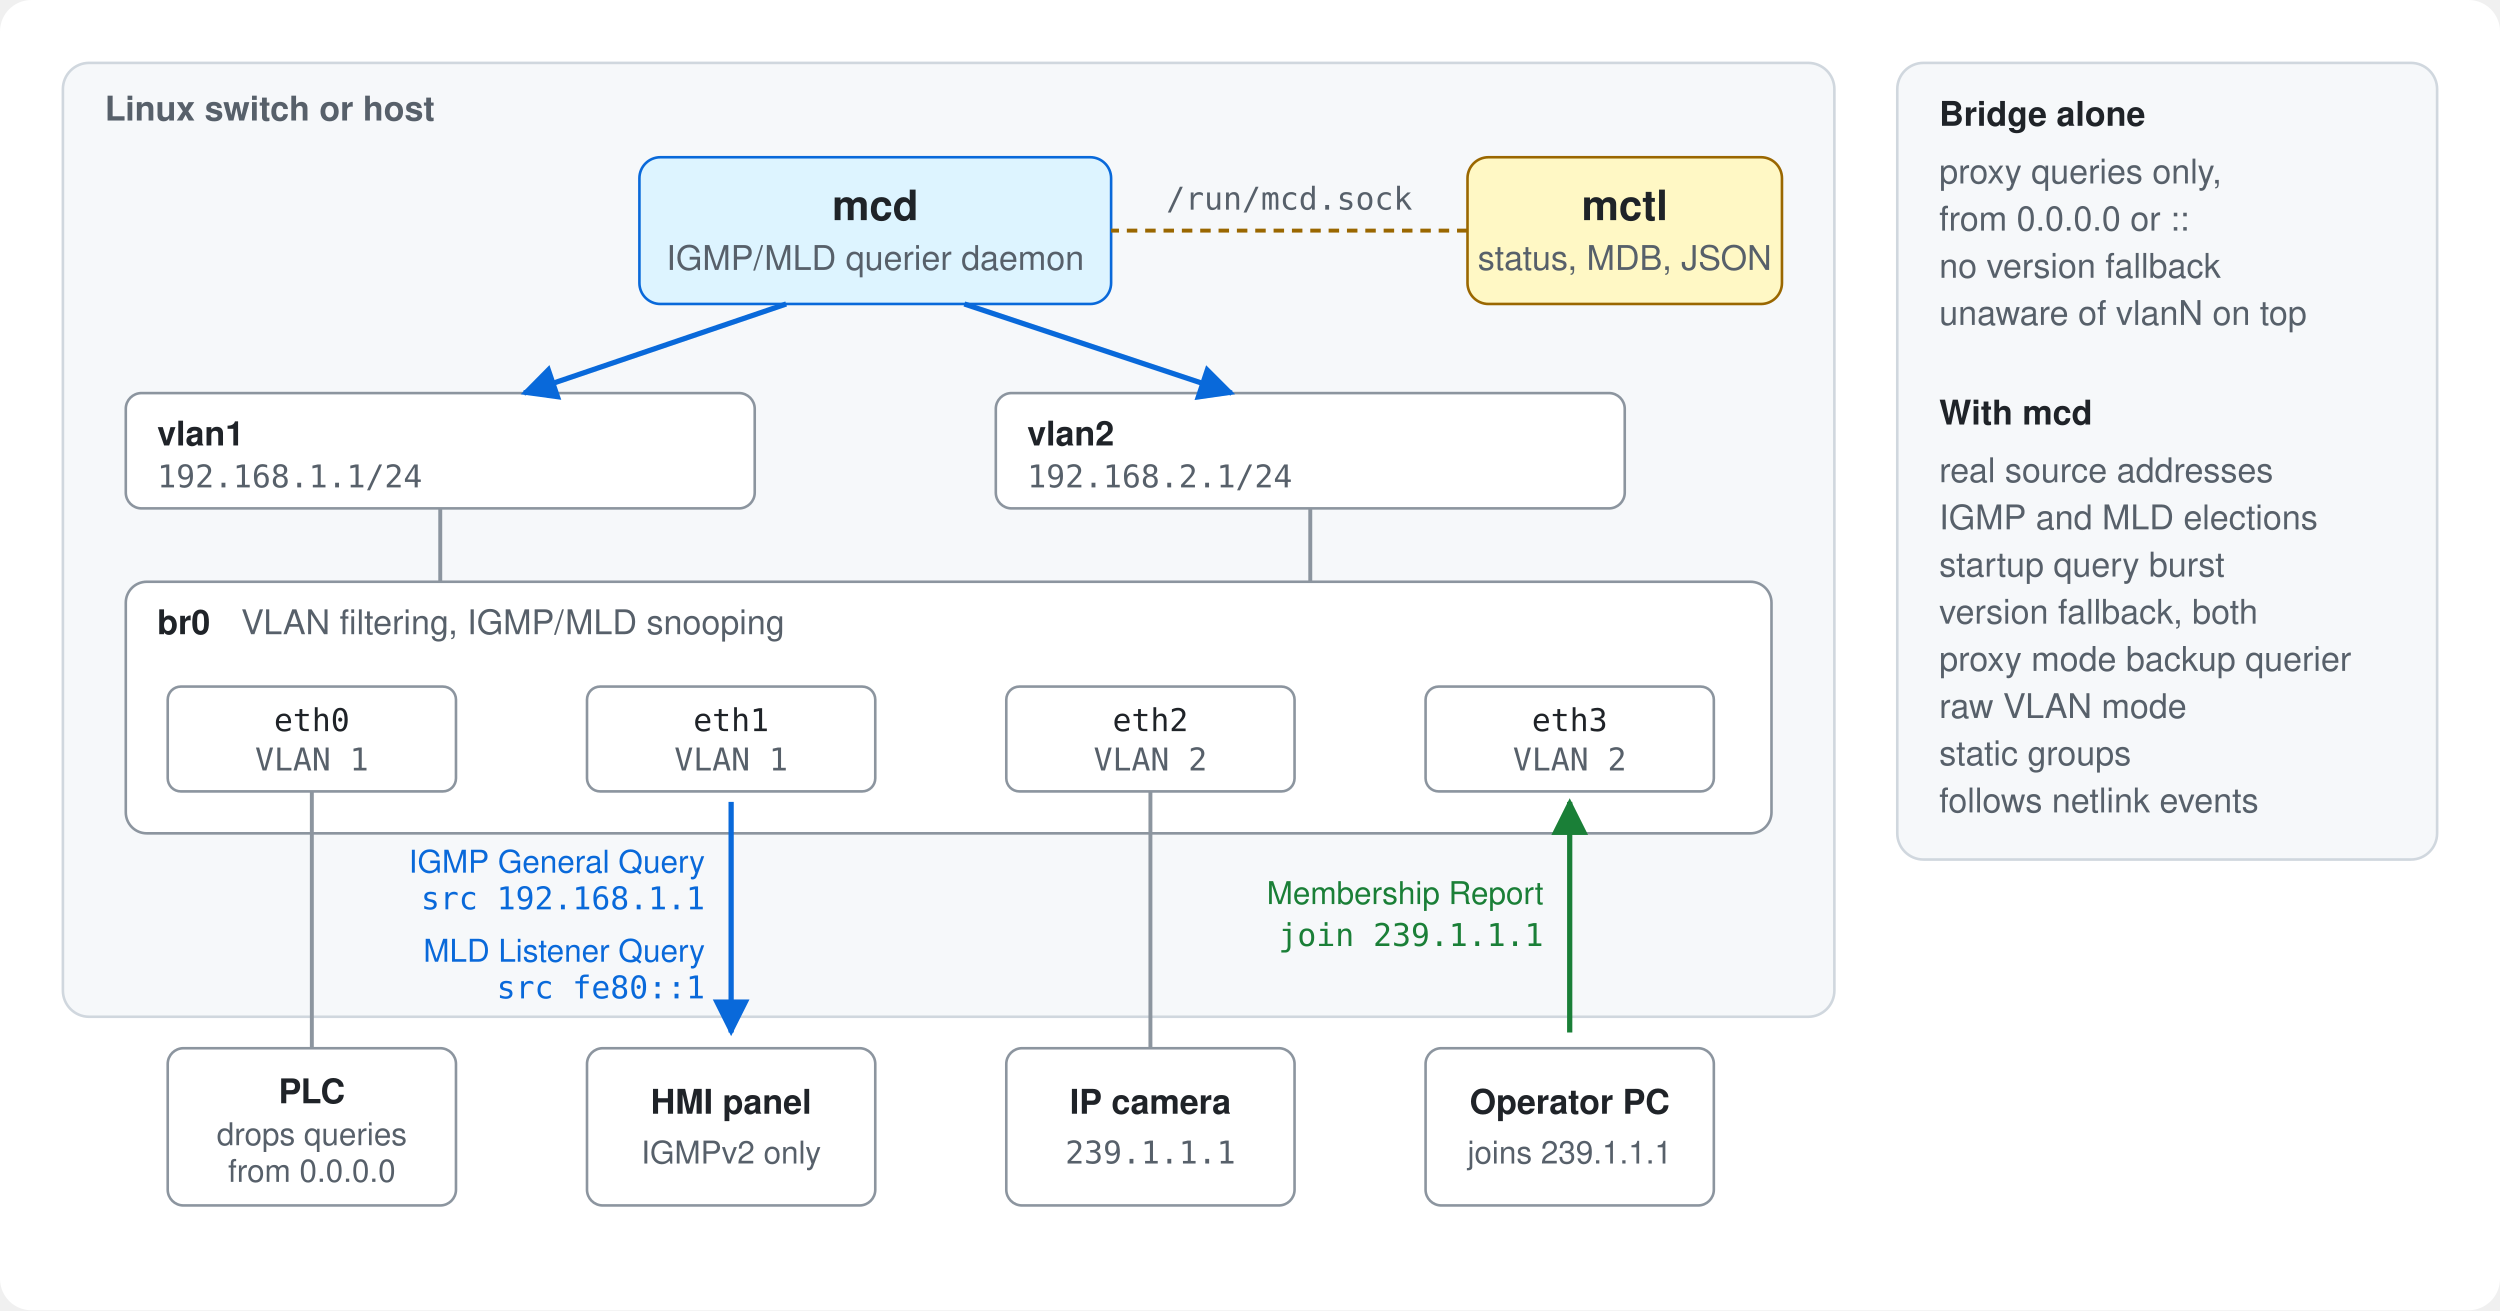
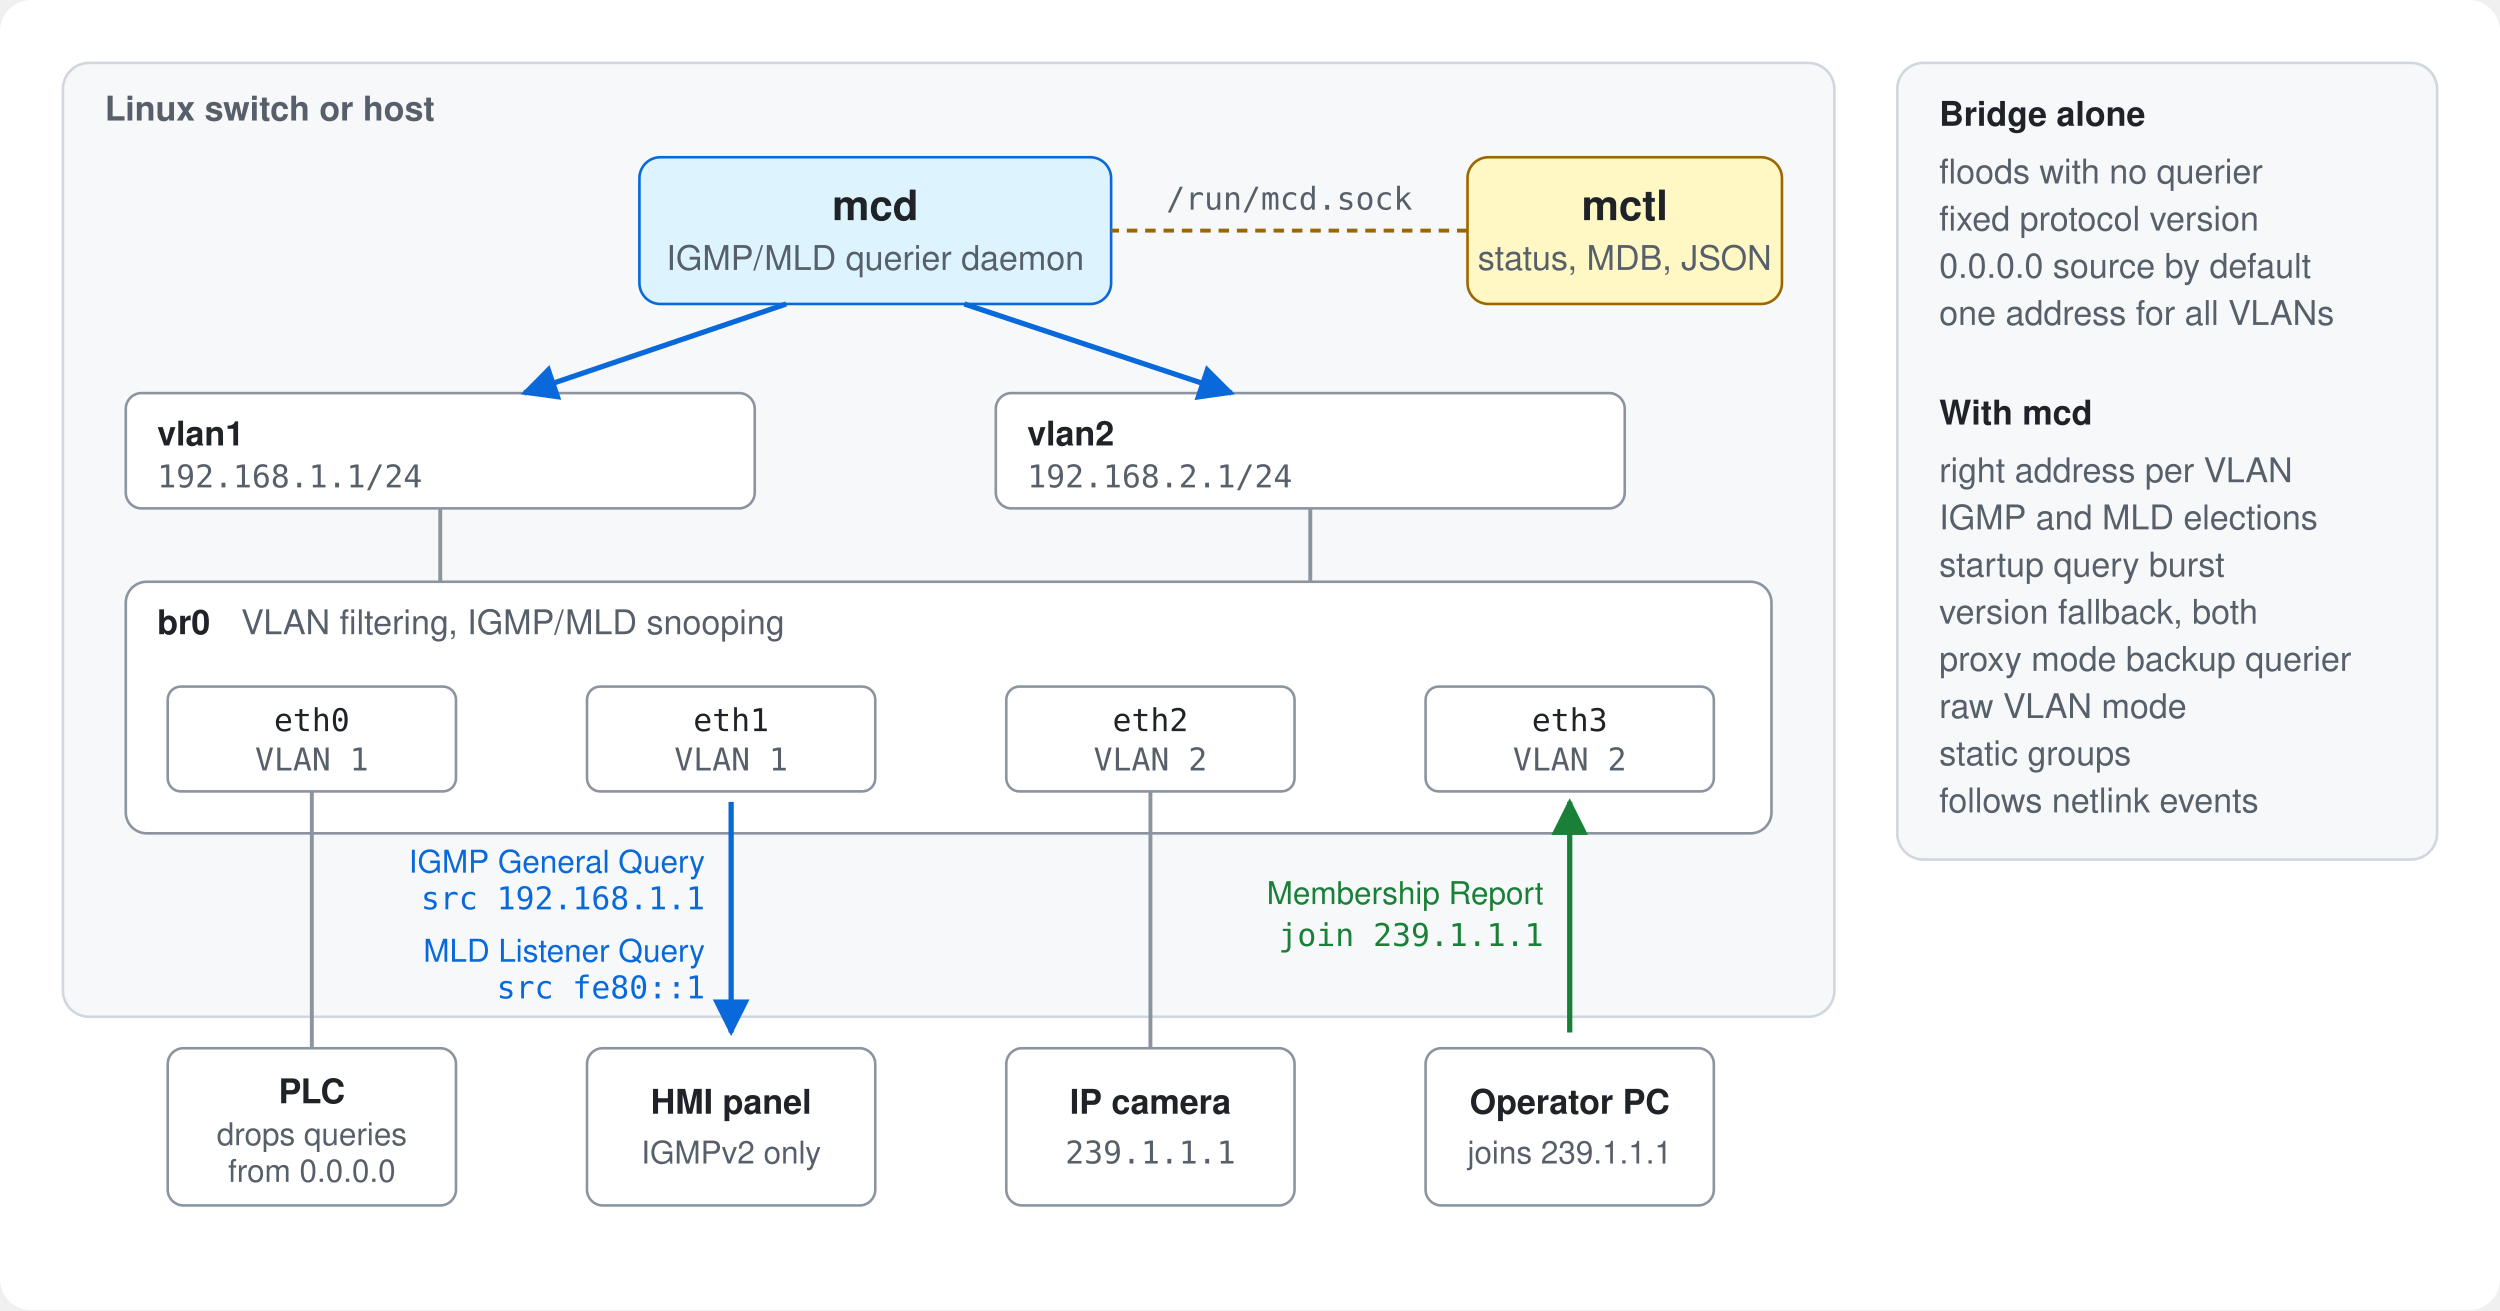
<svg xmlns="http://www.w3.org/2000/svg" viewBox="0 0 954 500" width="954" height="500" font-family="ui-sans-serif, system-ui, -apple-system, 'Segoe UI', Helvetica, Arial, sans-serif" font-size="13">
  <style>
    .bg   { fill: #ffffff; }
    .card { fill: #f6f8fa; stroke: #d0d7de; }
    .box  { fill: #ffffff; stroke: #8c959f; }
    .mcd  { fill: #ddf4ff; stroke: #0969da; }
    .mctl { fill: #fff8c5; stroke: #9a6700; }
    .dev  { fill: #ffffff; stroke: #8c959f; }
    .txt  { fill: #1f2328; }
    .dim  { fill: #57606a; }
    .mono { font-family: ui-monospace, SFMono-Regular, Menlo, Consolas, monospace; font-size: 12px; }
    .wire { stroke: #8c959f; stroke-width: 1.5; fill: none; }
    .q    { stroke: #0969da; stroke-width: 2; fill: none; }
    .qt   { fill: #0969da; }
    .r    { stroke: #1a7f37; stroke-width: 2; fill: none; }
    .rt   { fill: #1a7f37; }
    .ipc  { stroke: #9a6700; stroke-width: 1.5; fill: none; stroke-dasharray: 4 3; }
    @media (prefers-color-scheme: dark) {
      .bg   { fill: #0d1117; }
      .card { fill: #161b22; stroke: #30363d; }
      .box, .dev { fill: #0d1117; stroke: #8b949e; }
      .mcd  { fill: #0c2d6b; stroke: #58a6ff; }
      .mctl { fill: #3b2300; stroke: #d29922; }
      .txt  { fill: #e6edf3; }
      .dim  { fill: #8b949e; }
      .wire { stroke: #8b949e; }
      .q    { stroke: #58a6ff; }
      .qt   { fill: #58a6ff; }
      .r    { stroke: #3fb950; }
      .rt   { fill: #3fb950; }
      .ipc  { stroke: #d29922; }
    }
  </style>
  <defs>
    <marker id="aq" viewBox="0 0 10 10" refX="9" refY="5" markerWidth="7" markerHeight="7" orient="auto-start-reverse">
      <path d="M0,0 L10,5 L0,10 z" class="qt" />
    </marker>
    <marker id="ar" viewBox="0 0 10 10" refX="9" refY="5" markerWidth="7" markerHeight="7" orient="auto-start-reverse">
      <path d="M0,0 L10,5 L0,10 z" class="rt" />
    </marker>
  </defs>
  <rect class="bg" x="0" y="0" width="954" height="500" rx="12" />
  <rect class="card" x="24" y="24" width="676" height="364" rx="10" />
  <text class="dim" x="40" y="46" font-weight="600">Linux switch or host</text>
  <rect class="mcd" x="244" y="60" width="180" height="56" rx="8" />
  <text class="txt" x="334" y="84" text-anchor="middle" font-weight="700" font-size="16">mcd</text>
  <text class="dim" x="334" y="103" text-anchor="middle">IGMP/MLD querier daemon</text>
  <rect class="mctl" x="560" y="60" width="120" height="56" rx="8" />
  <text class="txt" x="620" y="84" text-anchor="middle" font-weight="700" font-size="16">mctl</text>
  <text class="dim" x="620" y="103" text-anchor="middle">status, MDB, JSON</text>
  <path class="ipc" d="M560,88 L424,88" />
  <text class="dim mono" x="492" y="80" text-anchor="middle" font-size="11">/run/mcd.sock</text>
  <rect class="box" x="48" y="150" width="240" height="44" rx="6" />
  <text class="txt" x="60" y="170" font-weight="600">vlan1</text>
  <text class="dim mono" x="60" y="186">192.168.1.1/24</text>
  <rect class="box" x="380" y="150" width="240" height="44" rx="6" />
  <text class="txt" x="392" y="170" font-weight="600">vlan2</text>
  <text class="dim mono" x="392" y="186">192.168.2.1/24</text>
  <path class="q" d="M300,116 L200,150" marker-end="url(#aq)" />
  <path class="q" d="M368,116 L470,150" marker-end="url(#aq)" />
  <rect class="box" x="48" y="222" width="628" height="96" rx="8" />
  <text class="txt" x="60" y="242" font-weight="600">br0</text>
  <text class="dim" x="92" y="242">VLAN filtering, IGMP/MLD snooping</text>
  <path class="wire" d="M168,194 L168,222" />
  <path class="wire" d="M500,194 L500,222" />
  <g class="mono">
    <rect class="box" x="64" y="262" width="110" height="40" rx="5" />
    <text class="txt" x="119" y="279" text-anchor="middle">eth0</text>
    <text class="dim" x="119" y="294" text-anchor="middle">VLAN 1</text>
    <rect class="box" x="224" y="262" width="110" height="40" rx="5" />
    <text class="txt" x="279" y="279" text-anchor="middle">eth1</text>
    <text class="dim" x="279" y="294" text-anchor="middle">VLAN 1</text>
    <rect class="box" x="384" y="262" width="110" height="40" rx="5" />
    <text class="txt" x="439" y="279" text-anchor="middle">eth2</text>
    <text class="dim" x="439" y="294" text-anchor="middle">VLAN 2</text>
    <rect class="box" x="544" y="262" width="110" height="40" rx="5" />
    <text class="txt" x="599" y="279" text-anchor="middle">eth3</text>
    <text class="dim" x="599" y="294" text-anchor="middle">VLAN 2</text>
  </g>
  <path class="wire" d="M119,302 L119,400" />
  <path class="q" d="M279,306 L279,394" marker-end="url(#aq)" />
  <path class="wire" d="M439,302 L439,400" />
  <path class="r" d="M599,394 L599,306" marker-end="url(#ar)" />
  <text class="qt" x="269" y="333" text-anchor="end" font-size="12">IGMP General Query</text>
  <text class="qt mono" x="269" y="347" text-anchor="end">src 192.168.1.1</text>
  <text class="qt" x="269" y="367" text-anchor="end" font-size="12">MLD Listener Query</text>
  <text class="qt mono" x="269" y="381" text-anchor="end">src fe80::1</text>
  <text class="rt" x="589" y="345" text-anchor="end" font-size="12">Membership Report</text>
  <text class="rt mono" x="589" y="361" text-anchor="end">join 239.1.1.1</text>
  <rect class="dev" x="64" y="400" width="110" height="60" rx="6" />
  <text class="txt" x="119" y="421" text-anchor="middle" font-weight="600">PLC</text>
  <text class="dim" x="119" y="437" text-anchor="middle" font-size="12">drops queries</text>
  <text class="dim" x="119" y="451" text-anchor="middle" font-size="12">from 0.0.0.0</text>
  <rect class="dev" x="224" y="400" width="110" height="60" rx="6" />
  <text class="txt" x="279" y="425" text-anchor="middle" font-weight="600">HMI panel</text>
  <text class="dim" x="279" y="444" text-anchor="middle" font-size="12">IGMPv2 only</text>
  <rect class="dev" x="384" y="400" width="110" height="60" rx="6" />
  <text class="txt" x="439" y="425" text-anchor="middle" font-weight="600">IP camera</text>
  <text class="dim mono" x="439" y="444" text-anchor="middle">239.1.1.1</text>
  <rect class="dev" x="544" y="400" width="110" height="60" rx="6" />
  <text class="txt" x="599" y="425" text-anchor="middle" font-weight="600">Operator PC</text>
  <text class="dim" x="599" y="444" text-anchor="middle" font-size="12">joins 239.1.1.1</text>
  <rect class="card" x="724" y="24" width="206" height="304" rx="10" />
  <text class="txt" x="740" y="48" font-weight="700">Bridge alone</text>
-   <text class="dim" x="740" y="70">proxy queries only,</text>
-   <text class="dim" x="740" y="88">from 0.0.0.0 or ::</text>
-   <text class="dim" x="740" y="106">no version fallback</text>
-   <text class="dim" x="740" y="124">unaware of vlanN on top</text>
+   <text class="dim" x="740" y="70">floods with no querier</text>
+   <text class="dim" x="740" y="88">fixed protocol version</text>
+   <text class="dim" x="740" y="106">0.0.0.0 source by default</text>
+   <text class="dim" x="740" y="124">one address for all VLANs</text>
  <text class="txt" x="740" y="162" font-weight="700">With mcd</text>
-   <text class="dim" x="740" y="184">real source addresses</text>
+   <text class="dim" x="740" y="184">right address per VLAN</text>
  <text class="dim" x="740" y="202">IGMP and MLD elections</text>
  <text class="dim" x="740" y="220">startup query burst</text>
  <text class="dim" x="740" y="238">version fallback, both</text>
  <text class="dim" x="740" y="256">proxy mode backup querier</text>
  <text class="dim" x="740" y="274">raw VLAN mode</text>
  <text class="dim" x="740" y="292">static groups</text>
  <text class="dim" x="740" y="310">follows netlink events</text>
</svg>
